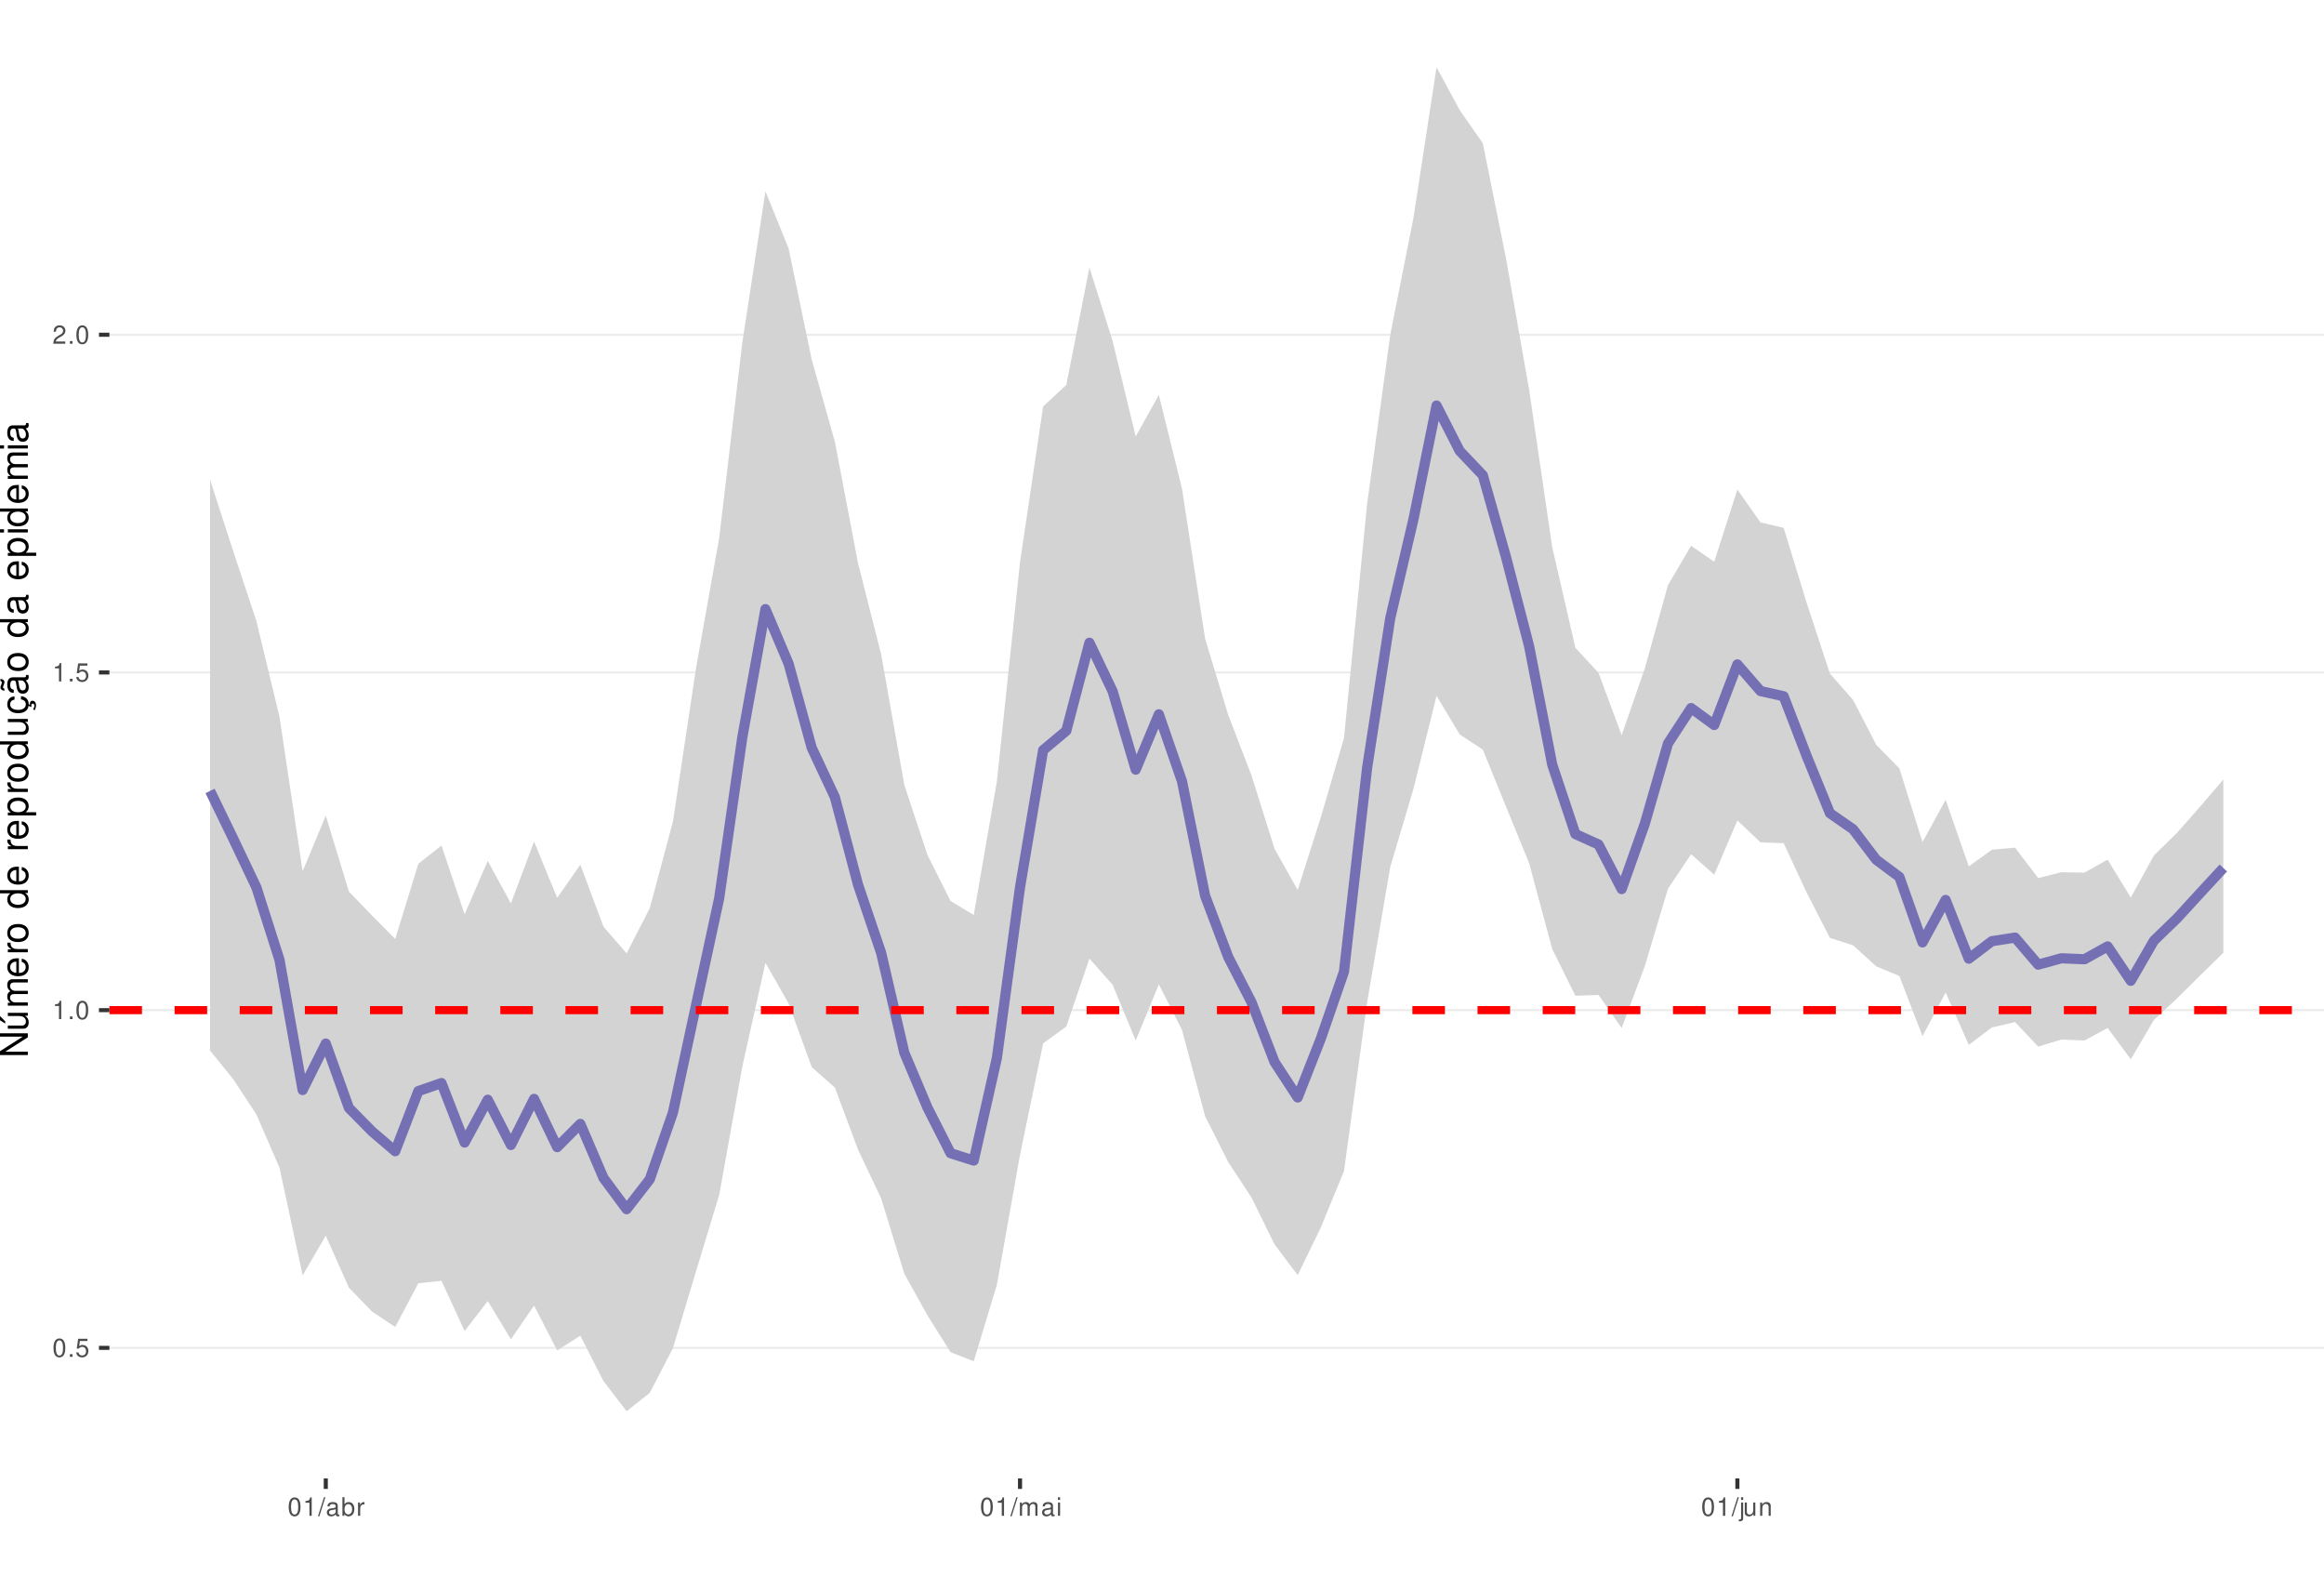
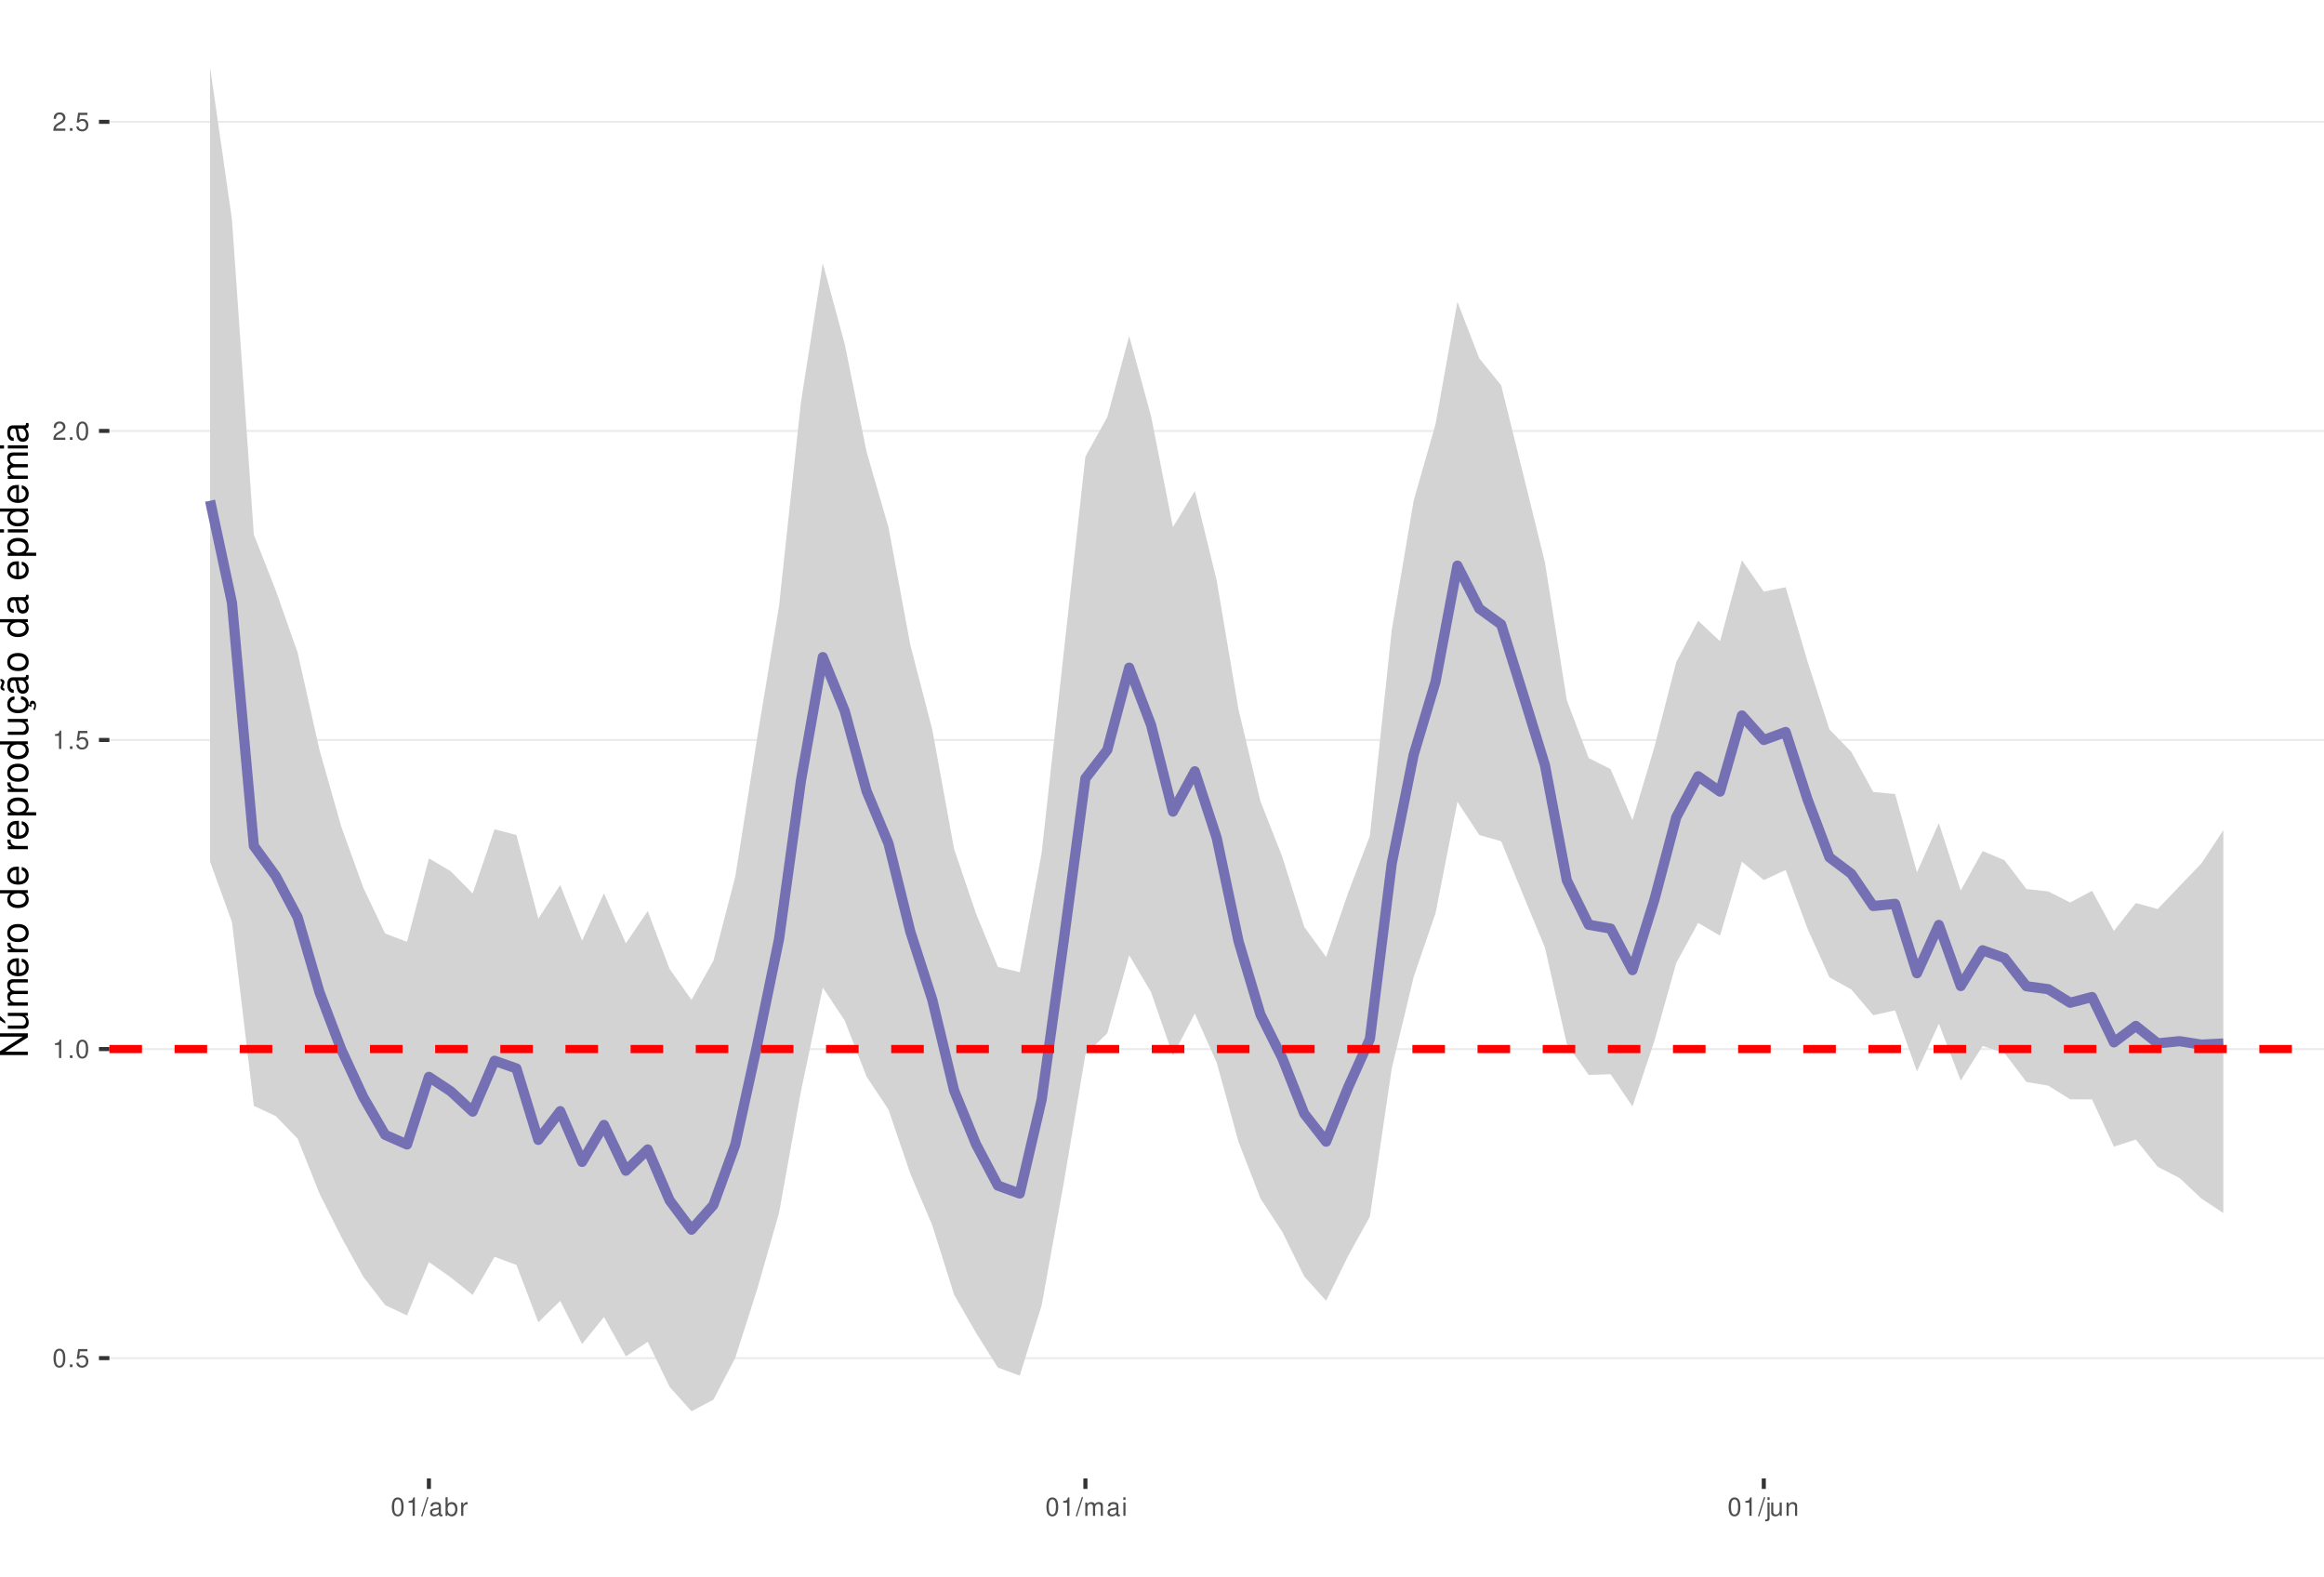
<svg xmlns="http://www.w3.org/2000/svg" xmlns:xlink="http://www.w3.org/1999/xlink" width="609pt" height="413pt" viewBox="0 0 609 413" version="1.1">
  <defs>
    <g>
      <symbol overflow="visible" id="glyph0-0">
        <path style="stroke:none;" d="" />
      </symbol>
      <symbol overflow="visible" id="glyph0-1">
        <path style="stroke:none;" d="M 1.828 -4.812 C 1.391 -4.812 0.984 -4.609 0.75 -4.281 C 0.438 -3.859 0.281 -3.219 0.281 -2.328 C 0.281 -0.703 0.812 0.156 1.828 0.156 C 2.828 0.156 3.375 -0.703 3.375 -2.297 C 3.375 -3.219 3.234 -3.844 2.922 -4.281 C 2.672 -4.625 2.281 -4.812 1.828 -4.812 Z M 1.828 -4.297 C 2.469 -4.297 2.781 -3.641 2.781 -2.344 C 2.781 -0.969 2.469 -0.328 1.812 -0.328 C 1.203 -0.328 0.891 -1 0.891 -2.328 C 0.891 -3.641 1.203 -4.297 1.828 -4.297 Z M 1.828 -4.297 " />
      </symbol>
      <symbol overflow="visible" id="glyph0-2">
        <path style="stroke:none;" d="M 1.266 -0.688 L 0.578 -0.688 L 0.578 0 L 1.266 0 Z M 1.266 -0.688 " />
      </symbol>
      <symbol overflow="visible" id="glyph0-3">
        <path style="stroke:none;" d="M 3.172 -4.719 L 0.734 -4.719 L 0.375 -2.156 L 0.922 -2.156 C 1.188 -2.469 1.422 -2.594 1.797 -2.594 C 2.422 -2.594 2.812 -2.156 2.812 -1.453 C 2.812 -0.781 2.422 -0.359 1.781 -0.359 C 1.266 -0.359 0.953 -0.625 0.812 -1.156 L 0.234 -1.156 C 0.312 -0.766 0.375 -0.578 0.516 -0.406 C 0.781 -0.047 1.266 0.156 1.797 0.156 C 2.75 0.156 3.422 -0.547 3.422 -1.531 C 3.422 -2.469 2.797 -3.109 1.891 -3.109 C 1.562 -3.109 1.297 -3.016 1.016 -2.828 L 1.203 -4.141 L 3.172 -4.141 Z M 3.172 -4.719 " />
      </symbol>
      <symbol overflow="visible" id="glyph0-4">
        <path style="stroke:none;" d="M 1.719 -3.422 L 1.719 0 L 2.312 0 L 2.312 -4.812 L 1.922 -4.812 C 1.719 -4.078 1.578 -3.969 0.672 -3.859 L 0.672 -3.422 Z M 1.719 -3.422 " />
      </symbol>
      <symbol overflow="visible" id="glyph0-5">
        <path style="stroke:none;" d="M 3.375 -0.578 L 0.891 -0.578 C 0.938 -0.984 1.156 -1.234 1.734 -1.578 L 2.406 -1.953 C 3.062 -2.328 3.406 -2.812 3.406 -3.406 C 3.406 -3.812 3.234 -4.188 2.969 -4.438 C 2.688 -4.688 2.344 -4.812 1.891 -4.812 C 1.297 -4.812 0.844 -4.594 0.578 -4.188 C 0.422 -3.938 0.344 -3.641 0.328 -3.141 L 0.922 -3.141 C 0.938 -3.469 0.984 -3.672 1.062 -3.828 C 1.219 -4.125 1.516 -4.297 1.875 -4.297 C 2.406 -4.297 2.797 -3.906 2.797 -3.391 C 2.797 -3.016 2.578 -2.672 2.156 -2.438 L 1.547 -2.078 C 0.562 -1.516 0.281 -1.062 0.219 0 L 3.375 0 Z M 3.375 -0.578 " />
      </symbol>
      <symbol overflow="visible" id="glyph0-6">
        <path style="stroke:none;" d="M 1.531 -4.859 L -0.047 0.141 L 0.312 0.141 L 1.891 -4.859 Z M 1.531 -4.859 " />
      </symbol>
      <symbol overflow="visible" id="glyph0-7">
        <path style="stroke:none;" d="M 3.562 -0.328 C 3.5 -0.312 3.469 -0.312 3.438 -0.312 C 3.25 -0.312 3.141 -0.406 3.141 -0.578 L 3.141 -2.641 C 3.141 -3.25 2.688 -3.594 1.828 -3.594 C 1.312 -3.594 0.906 -3.438 0.672 -3.188 C 0.516 -3 0.453 -2.797 0.438 -2.453 L 0.984 -2.453 C 1.031 -2.875 1.297 -3.078 1.812 -3.078 C 2.312 -3.078 2.594 -2.891 2.594 -2.562 L 2.594 -2.406 C 2.578 -2.172 2.469 -2.078 2.016 -2.031 C 1.219 -1.922 1.109 -1.891 0.891 -1.812 C 0.484 -1.641 0.281 -1.328 0.281 -0.875 C 0.281 -0.25 0.719 0.156 1.422 0.156 C 1.859 0.156 2.219 0 2.609 -0.359 C 2.656 0 2.828 0.156 3.188 0.156 C 3.297 0.156 3.375 0.141 3.562 0.094 Z M 2.594 -1.094 C 2.594 -0.906 2.531 -0.797 2.375 -0.641 C 2.141 -0.438 1.875 -0.328 1.547 -0.328 C 1.109 -0.328 0.859 -0.547 0.859 -0.891 C 0.859 -1.266 1.094 -1.438 1.703 -1.531 C 2.297 -1.609 2.406 -1.641 2.594 -1.719 Z M 2.594 -1.094 " />
      </symbol>
      <symbol overflow="visible" id="glyph0-8">
        <path style="stroke:none;" d="M 0.359 -4.859 L 0.359 0 L 0.859 0 L 0.859 -0.453 C 1.125 -0.047 1.484 0.156 1.969 0.156 C 2.875 0.156 3.484 -0.594 3.484 -1.75 C 3.484 -2.891 2.922 -3.594 1.984 -3.594 C 1.516 -3.594 1.172 -3.406 0.906 -3.016 L 0.906 -4.859 Z M 1.891 -3.062 C 2.5 -3.062 2.906 -2.531 2.906 -1.703 C 2.906 -0.906 2.484 -0.359 1.891 -0.359 C 1.297 -0.359 0.906 -0.906 0.906 -1.719 C 0.906 -2.531 1.297 -3.062 1.891 -3.062 Z M 1.891 -3.062 " />
      </symbol>
      <symbol overflow="visible" id="glyph0-9">
        <path style="stroke:none;" d="M 0.453 -3.484 L 0.453 0 L 1.016 0 L 1.016 -1.812 C 1.031 -2.656 1.375 -3.016 2.141 -3 L 2.141 -3.562 C 2.047 -3.578 1.984 -3.594 1.922 -3.594 C 1.562 -3.594 1.297 -3.375 0.969 -2.859 L 0.969 -3.484 Z M 0.453 -3.484 " />
      </symbol>
      <symbol overflow="visible" id="glyph0-10">
        <path style="stroke:none;" d="M 0.469 -3.484 L 0.469 0 L 1.031 0 L 1.031 -2.188 C 1.031 -2.703 1.391 -3.109 1.844 -3.109 C 2.25 -3.109 2.484 -2.844 2.484 -2.406 L 2.484 0 L 3.047 0 L 3.047 -2.188 C 3.047 -2.703 3.422 -3.109 3.875 -3.109 C 4.266 -3.109 4.516 -2.844 4.516 -2.406 L 4.516 0 L 5.078 0 L 5.078 -2.609 C 5.078 -3.234 4.719 -3.594 4.062 -3.594 C 3.594 -3.594 3.312 -3.453 2.984 -3.062 C 2.781 -3.422 2.5 -3.594 2.047 -3.594 C 1.578 -3.594 1.266 -3.422 0.984 -3 L 0.984 -3.484 Z M 0.469 -3.484 " />
      </symbol>
      <symbol overflow="visible" id="glyph0-11">
        <path style="stroke:none;" d="M 1 -3.484 L 0.453 -3.484 L 0.453 0 L 1 0 Z M 1 -4.859 L 0.438 -4.859 L 0.438 -4.156 L 1 -4.156 Z M 1 -4.859 " />
      </symbol>
      <symbol overflow="visible" id="glyph0-12">
        <path style="stroke:none;" d="M 0.469 -3.484 L 0.469 0.5 C 0.469 0.859 0.359 0.969 0.016 0.969 C -0.031 0.969 -0.047 0.969 -0.125 0.953 L -0.125 1.438 C -0.047 1.438 -0.016 1.453 0.062 1.453 C 0.688 1.453 1.016 1.203 1.016 0.719 L 1.016 -3.484 Z M 1.016 -4.859 L 0.469 -4.859 L 0.469 -4.156 L 1.016 -4.156 Z M 1.016 -4.859 " />
      </symbol>
      <symbol overflow="visible" id="glyph0-13">
        <path style="stroke:none;" d="M 3.203 0 L 3.203 -3.484 L 2.656 -3.484 L 2.656 -1.516 C 2.656 -0.797 2.281 -0.328 1.703 -0.328 C 1.266 -0.328 0.984 -0.594 0.984 -1.016 L 0.984 -3.484 L 0.438 -3.484 L 0.438 -0.797 C 0.438 -0.219 0.859 0.156 1.547 0.156 C 2.062 0.156 2.391 -0.031 2.703 -0.484 L 2.703 0 Z M 3.203 0 " />
      </symbol>
      <symbol overflow="visible" id="glyph0-14">
        <path style="stroke:none;" d="M 0.469 -3.484 L 0.469 0 L 1.031 0 L 1.031 -1.922 C 1.031 -2.641 1.391 -3.109 1.969 -3.109 C 2.406 -3.109 2.688 -2.828 2.688 -2.422 L 2.688 0 L 3.234 0 L 3.234 -2.641 C 3.234 -3.219 2.812 -3.594 2.141 -3.594 C 1.625 -3.594 1.281 -3.391 0.984 -2.906 L 0.984 -3.484 Z M 0.469 -3.484 " />
      </symbol>
      <symbol overflow="visible" id="glyph1-0">
        <path style="stroke:none;" d="" />
      </symbol>
      <symbol overflow="visible" id="glyph1-1">
        <path style="stroke:none;" d="M -7.297 -6.453 L -7.297 -5.578 L -1.328 -5.578 L -7.297 -1.766 L -7.297 -0.766 L 0 -0.766 L 0 -1.641 L -5.906 -1.641 L 0 -5.406 L 0 -6.453 Z M -7.297 -6.453 " />
      </symbol>
      <symbol overflow="visible" id="glyph1-2">
        <path style="stroke:none;" d="M 0 -4.812 L -5.234 -4.812 L -5.234 -3.984 L -2.266 -3.984 C -1.203 -3.984 -0.5 -3.438 -0.5 -2.562 C -0.5 -1.906 -0.906 -1.484 -1.531 -1.484 L -5.234 -1.484 L -5.234 -0.656 L -1.203 -0.656 C -0.328 -0.656 0.234 -1.297 0.234 -2.312 C 0.234 -3.094 -0.047 -3.578 -0.734 -4.062 L 0 -4.062 Z M -7.406 -2.953 L -5.922 -2 L -5.922 -2.594 L -7.406 -4.094 Z M -7.406 -2.953 " />
      </symbol>
      <symbol overflow="visible" id="glyph1-3">
        <path style="stroke:none;" d="M -5.234 -0.703 L 0 -0.703 L 0 -1.547 L -3.297 -1.547 C -4.047 -1.547 -4.656 -2.094 -4.656 -2.766 C -4.656 -3.391 -4.281 -3.734 -3.609 -3.734 L 0 -3.734 L 0 -4.578 L -3.297 -4.578 C -4.047 -4.578 -4.656 -5.125 -4.656 -5.812 C -4.656 -6.422 -4.266 -6.781 -3.609 -6.781 L 0 -6.781 L 0 -7.625 L -3.938 -7.625 C -4.875 -7.625 -5.391 -7.078 -5.391 -6.094 C -5.391 -5.406 -5.188 -4.984 -4.594 -4.484 C -5.156 -4.188 -5.391 -3.766 -5.391 -3.078 C -5.391 -2.375 -5.125 -1.906 -4.5 -1.469 L -5.234 -1.469 Z M -5.234 -0.703 " />
      </symbol>
      <symbol overflow="visible" id="glyph1-4">
        <path style="stroke:none;" d="M -2.344 -5.125 C -3.141 -5.125 -3.625 -5.062 -4.016 -4.922 C -4.875 -4.578 -5.391 -3.781 -5.391 -2.797 C -5.391 -1.344 -4.281 -0.406 -2.547 -0.406 C -0.812 -0.406 0.234 -1.297 0.234 -2.781 C 0.234 -3.984 -0.453 -4.812 -1.594 -5.016 L -1.594 -4.188 C -0.906 -3.953 -0.547 -3.484 -0.547 -2.812 C -0.547 -2.281 -0.781 -1.828 -1.219 -1.547 C -1.516 -1.344 -1.812 -1.281 -2.344 -1.266 Z M -3.016 -1.297 C -3.984 -1.359 -4.625 -1.953 -4.625 -2.797 C -4.625 -3.641 -3.953 -4.234 -3.016 -4.234 Z M -3.016 -1.297 " />
      </symbol>
      <symbol overflow="visible" id="glyph1-5">
        <path style="stroke:none;" d="M -5.234 -0.688 L 0 -0.688 L 0 -1.531 L -2.719 -1.531 C -3.984 -1.547 -4.547 -2.062 -4.516 -3.203 L -5.359 -3.203 C -5.375 -3.062 -5.391 -2.984 -5.391 -2.891 C -5.391 -2.344 -5.062 -1.938 -4.297 -1.453 L -5.234 -1.453 Z M -5.234 -0.688 " />
      </symbol>
      <symbol overflow="visible" id="glyph1-6">
        <path style="stroke:none;" d="M -5.391 -2.719 C -5.391 -1.234 -4.344 -0.359 -2.578 -0.359 C -0.812 -0.359 0.234 -1.234 0.234 -2.734 C 0.234 -4.203 -0.812 -5.094 -2.547 -5.094 C -4.359 -5.094 -5.391 -4.234 -5.391 -2.719 Z M -4.625 -2.734 C -4.625 -3.672 -3.844 -4.234 -2.547 -4.234 C -1.312 -4.234 -0.547 -3.656 -0.547 -2.734 C -0.547 -1.797 -1.312 -1.234 -2.578 -1.234 C -3.844 -1.234 -4.625 -1.797 -4.625 -2.734 Z M -4.625 -2.734 " />
      </symbol>
      <symbol overflow="visible" id="glyph1-7">
        <path style="stroke:none;" d="" />
      </symbol>
      <symbol overflow="visible" id="glyph1-8">
        <path style="stroke:none;" d="M -7.297 -4.953 L -7.297 -4.125 L -4.578 -4.125 C -5.109 -3.766 -5.391 -3.203 -5.391 -2.516 C -5.391 -1.156 -4.297 -0.266 -2.625 -0.266 C -0.859 -0.266 0.234 -1.125 0.234 -2.547 C 0.234 -3.266 -0.047 -3.766 -0.688 -4.203 L 0 -4.203 L 0 -4.953 Z M -4.609 -2.656 C -4.609 -3.547 -3.812 -4.125 -2.562 -4.125 C -1.344 -4.125 -0.547 -3.547 -0.547 -2.656 C -0.547 -1.734 -1.359 -1.125 -2.578 -1.125 C -3.797 -1.125 -4.609 -1.734 -4.609 -2.656 Z M -4.609 -2.656 " />
      </symbol>
      <symbol overflow="visible" id="glyph1-9">
        <path style="stroke:none;" d="M 2.188 -0.547 L 2.188 -1.375 L -0.547 -1.375 C -0.016 -1.812 0.234 -2.312 0.234 -2.984 C 0.234 -4.344 -0.859 -5.234 -2.531 -5.234 C -4.297 -5.234 -5.391 -4.375 -5.391 -2.984 C -5.391 -2.266 -5.062 -1.703 -4.453 -1.312 L -5.234 -1.312 L -5.234 -0.547 Z M -4.609 -2.844 C -4.609 -3.766 -3.797 -4.359 -2.547 -4.359 C -1.359 -4.359 -0.547 -3.75 -0.547 -2.844 C -0.547 -1.953 -1.344 -1.375 -2.578 -1.375 C -3.812 -1.375 -4.609 -1.953 -4.609 -2.844 Z M -4.609 -2.844 " />
      </symbol>
      <symbol overflow="visible" id="glyph1-10">
        <path style="stroke:none;" d="M 0 -4.812 L -5.234 -4.812 L -5.234 -3.984 L -2.266 -3.984 C -1.203 -3.984 -0.5 -3.438 -0.5 -2.562 C -0.5 -1.906 -0.906 -1.484 -1.531 -1.484 L -5.234 -1.484 L -5.234 -0.656 L -1.203 -0.656 C -0.328 -0.656 0.234 -1.297 0.234 -2.312 C 0.234 -3.094 -0.047 -3.578 -0.734 -4.062 L 0 -4.062 Z M 0 -4.812 " />
      </symbol>
      <symbol overflow="visible" id="glyph1-11">
        <path style="stroke:none;" d="M 0.234 -2.641 C 0.234 -3.875 -0.547 -4.703 -1.797 -4.766 L -1.797 -3.938 C -0.953 -3.797 -0.531 -3.359 -0.531 -2.656 C -0.531 -1.734 -1.281 -1.188 -2.516 -1.188 C -3.844 -1.188 -4.625 -1.719 -4.625 -2.625 C -4.625 -3.328 -4.203 -3.766 -3.484 -3.875 L -3.484 -4.703 C -3.984 -4.672 -4.312 -4.562 -4.609 -4.359 C -5.094 -4 -5.391 -3.375 -5.391 -2.641 C -5.391 -1.219 -4.266 -0.312 -2.531 -0.312 C -1.469 -0.312 -0.625 -0.672 -0.156 -1.312 C 0.047 -1.594 0.125 -1.812 0.203 -2.25 L 0.922 -1.938 L 0.984 -2.062 C 0.938 -2.188 0.906 -2.25 0.906 -2.375 C 0.906 -2.656 1.047 -2.828 1.281 -2.828 C 1.547 -2.828 1.734 -2.594 1.734 -2.297 C 1.734 -2.031 1.672 -1.844 1.438 -1.406 L 1.406 -1.312 L 1.812 -1.094 C 2.078 -1.75 2.141 -1.953 2.141 -2.344 C 2.141 -3.109 1.781 -3.578 1.203 -3.578 C 0.781 -3.578 0.547 -3.297 0.547 -2.797 C 0.547 -2.703 0.547 -2.641 0.562 -2.516 Z M 0.234 -2.641 " />
      </symbol>
      <symbol overflow="visible" id="glyph1-12">
        <path style="stroke:none;" d="M -0.484 -5.344 C -0.469 -5.266 -0.469 -5.219 -0.469 -5.172 C -0.469 -4.875 -0.625 -4.719 -0.875 -4.719 L -3.953 -4.719 C -4.891 -4.719 -5.391 -4.047 -5.391 -2.75 C -5.391 -1.984 -5.172 -1.375 -4.781 -1.016 C -4.516 -0.766 -4.203 -0.672 -3.688 -0.656 L -3.688 -1.484 C -4.328 -1.562 -4.625 -1.938 -4.625 -2.719 C -4.625 -3.484 -4.344 -3.891 -3.844 -3.891 L -3.625 -3.891 C -3.266 -3.875 -3.125 -3.703 -3.047 -3.016 C -2.891 -1.844 -2.844 -1.656 -2.719 -1.344 C -2.453 -0.734 -2 -0.422 -1.312 -0.422 C -0.375 -0.422 0.234 -1.078 0.234 -2.141 C 0.234 -2.797 0 -3.328 -0.547 -3.922 C 0 -3.984 0.234 -4.234 0.234 -4.781 C 0.234 -4.953 0.203 -5.062 0.141 -5.344 Z M -1.656 -3.891 C -1.375 -3.891 -1.203 -3.812 -0.969 -3.562 C -0.656 -3.219 -0.5 -2.812 -0.5 -2.312 C -0.5 -1.672 -0.812 -1.297 -1.344 -1.297 C -1.891 -1.297 -2.172 -1.656 -2.297 -2.547 C -2.422 -3.438 -2.453 -3.609 -2.594 -3.891 Z M -7.172 -3.75 C -6.922 -3.672 -6.812 -3.547 -6.812 -3.375 C -6.812 -3.25 -6.875 -2.984 -6.984 -2.734 C -7.156 -2.312 -7.172 -2.25 -7.172 -2.047 C -7.172 -1.594 -6.797 -1.297 -6.141 -1.188 L -6.141 -1.766 C -6.375 -1.812 -6.5 -1.938 -6.5 -2.094 C -6.5 -2.203 -6.469 -2.344 -6.375 -2.578 C -6.156 -3.156 -6.125 -3.234 -6.125 -3.438 C -6.125 -3.922 -6.484 -4.219 -7.172 -4.312 Z M -7.172 -3.75 " />
      </symbol>
      <symbol overflow="visible" id="glyph1-13">
        <path style="stroke:none;" d="M -0.484 -5.344 C -0.469 -5.266 -0.469 -5.219 -0.469 -5.172 C -0.469 -4.875 -0.625 -4.719 -0.875 -4.719 L -3.953 -4.719 C -4.891 -4.719 -5.391 -4.047 -5.391 -2.75 C -5.391 -1.984 -5.172 -1.375 -4.781 -1.016 C -4.516 -0.766 -4.203 -0.672 -3.688 -0.656 L -3.688 -1.484 C -4.328 -1.562 -4.625 -1.938 -4.625 -2.719 C -4.625 -3.484 -4.344 -3.891 -3.844 -3.891 L -3.625 -3.891 C -3.266 -3.875 -3.125 -3.703 -3.047 -3.016 C -2.891 -1.844 -2.844 -1.656 -2.719 -1.344 C -2.453 -0.734 -2 -0.422 -1.312 -0.422 C -0.375 -0.422 0.234 -1.078 0.234 -2.141 C 0.234 -2.797 0 -3.328 -0.547 -3.922 C 0 -3.984 0.234 -4.234 0.234 -4.781 C 0.234 -4.953 0.203 -5.062 0.141 -5.344 Z M -1.656 -3.891 C -1.375 -3.891 -1.203 -3.812 -0.969 -3.562 C -0.656 -3.219 -0.5 -2.812 -0.5 -2.312 C -0.5 -1.672 -0.812 -1.297 -1.344 -1.297 C -1.891 -1.297 -2.172 -1.656 -2.297 -2.547 C -2.422 -3.438 -2.453 -3.609 -2.594 -3.891 Z M -1.656 -3.891 " />
      </symbol>
      <symbol overflow="visible" id="glyph1-14">
        <path style="stroke:none;" d="M -5.234 -1.5 L -5.234 -0.672 L 0 -0.672 L 0 -1.5 Z M -7.297 -1.5 L -7.297 -0.656 L -6.234 -0.656 L -6.234 -1.5 Z M -7.297 -1.5 " />
      </symbol>
    </g>
    <clipPath id="clip1">
      <path d="M 28.672 0 L 609 0 L 609 387.328 L 28.672 387.328 Z M 28.672 0 " />
    </clipPath>
    <clipPath id="clip2">
-       <path d="M 28.672 352 L 609 352 L 609 354 L 28.672 354 Z M 28.672 352 " />
+       <path d="M 28.672 355 L 609 355 L 609 357 L 28.672 357 Z M 28.672 355 " />
    </clipPath>
    <clipPath id="clip3">
-       <path d="M 28.672 264 L 609 264 L 609 265 L 28.672 265 Z M 28.672 264 " />
+       <path d="M 28.672 274 L 609 274 L 609 276 L 28.672 276 Z M 28.672 274 " />
    </clipPath>
    <clipPath id="clip4">
-       <path d="M 28.672 175 L 609 175 L 609 177 L 28.672 177 Z M 28.672 175 " />
+       <path d="M 28.672 193 L 609 193 L 609 195 L 28.672 195 Z M 28.672 193 " />
    </clipPath>
    <clipPath id="clip5">
-       <path d="M 28.672 87 L 609 87 L 609 88 L 28.672 88 Z M 28.672 87 " />
+       <path d="M 28.672 112 L 609 112 L 609 114 L 28.672 114 Z M 28.672 112 " />
    </clipPath>
    <clipPath id="clip6">
-       <path d="M 28.672 263 L 609 263 L 609 266 L 28.672 266 Z M 28.672 263 " />
+       <path d="M 28.672 31 L 609 31 L 609 33 L 28.672 33 Z M 28.672 31 " />
+     </clipPath>
+     <clipPath id="clip7">
+       <path d="M 28.672 273 L 609 273 L 609 276 L 28.672 276 Z M 28.672 273 " />
    </clipPath>
  </defs>
  <g id="surface11">
    <rect x="0" y="0" width="609" height="413" style="fill:rgb(100%,100%,100%);fill-opacity:1;stroke:none;" />
    <rect x="0" y="0" width="609" height="413" style="fill:rgb(100%,100%,100%);fill-opacity:1;stroke:none;" />
    <path style="fill:none;stroke-width:1.067;stroke-linecap:round;stroke-linejoin:round;stroke:rgb(100%,100%,100%);stroke-opacity:1;stroke-miterlimit:10;" d="M 0 413 L 609 413 L 609 0 L 0 0 Z M 0 413 " />
    <g clip-path="url(#clip1)" clip-rule="nonzero">
      <path style=" stroke:none;fill-rule:nonzero;fill:rgb(100%,100%,100%);fill-opacity:1;" d="M 28.672 387.328 L 609 387.328 L 609 0 L 28.672 0 Z M 28.672 387.328 " />
    </g>
    <g clip-path="url(#clip2)" clip-rule="nonzero">
-       <path style="fill:none;stroke-width:0.533;stroke-linecap:butt;stroke-linejoin:round;stroke:rgb(92.157%,92.157%,92.157%);stroke-opacity:1;stroke-miterlimit:10;" d="M 28.672 353.113 L 609 353.113 " />
+       <path style="fill:none;stroke-width:0.533;stroke-linecap:butt;stroke-linejoin:round;stroke:rgb(92.157%,92.157%,92.157%);stroke-opacity:1;stroke-miterlimit:10;" d="M 28.672 355.805 L 609 355.805 " />
    </g>
    <g clip-path="url(#clip3)" clip-rule="nonzero">
-       <path style="fill:none;stroke-width:0.533;stroke-linecap:butt;stroke-linejoin:round;stroke:rgb(92.157%,92.157%,92.157%);stroke-opacity:1;stroke-miterlimit:10;" d="M 28.672 264.641 L 609 264.641 " />
+       <path style="fill:none;stroke-width:0.533;stroke-linecap:butt;stroke-linejoin:round;stroke:rgb(92.157%,92.157%,92.157%);stroke-opacity:1;stroke-miterlimit:10;" d="M 28.672 274.832 L 609 274.832 " />
    </g>
    <g clip-path="url(#clip4)" clip-rule="nonzero">
-       <path style="fill:none;stroke-width:0.533;stroke-linecap:butt;stroke-linejoin:round;stroke:rgb(92.157%,92.157%,92.157%);stroke-opacity:1;stroke-miterlimit:10;" d="M 28.672 176.172 L 609 176.172 " />
+       <path style="fill:none;stroke-width:0.533;stroke-linecap:butt;stroke-linejoin:round;stroke:rgb(92.157%,92.157%,92.157%);stroke-opacity:1;stroke-miterlimit:10;" d="M 28.672 193.863 L 609 193.863 " />
    </g>
    <g clip-path="url(#clip5)" clip-rule="nonzero">
-       <path style="fill:none;stroke-width:0.533;stroke-linecap:butt;stroke-linejoin:round;stroke:rgb(92.157%,92.157%,92.157%);stroke-opacity:1;stroke-miterlimit:10;" d="M 28.672 87.699 L 609 87.699 " />
-     </g>
-     <path style=" stroke:none;fill-rule:nonzero;fill:rgb(82.745%,82.745%,82.745%);fill-opacity:1;" d="M 55.051 125.691 L 61.113 144.414 L 67.18 162.672 L 73.242 187.789 L 79.305 228.246 L 85.371 213.68 L 91.434 233.586 L 97.5 239.867 L 103.562 246 L 109.625 226.305 L 115.691 221.516 L 121.754 239.531 L 127.816 225.551 L 133.883 236.684 L 139.945 220.484 L 146.012 235.227 L 152.074 226.523 L 158.137 242.762 L 164.203 249.762 L 170.266 237.938 L 176.332 215.285 L 182.395 175.031 L 188.457 140.961 L 194.523 89.75 L 200.586 50.113 L 206.652 65.086 L 212.715 94.223 L 218.777 115.742 L 224.844 147.531 L 230.906 171.445 L 236.973 205.637 L 243.035 223.98 L 249.098 236.047 L 255.164 239.723 L 261.227 204.754 L 267.293 147.305 L 273.355 106.465 L 279.418 100.859 L 285.484 70.102 L 291.547 89.324 L 297.613 114.348 L 303.676 103.469 L 309.738 128.031 L 315.805 167.375 L 321.867 187.336 L 327.934 203.086 L 333.996 222.383 L 340.059 233.168 L 346.125 214.09 L 352.188 193.363 L 358.25 132.027 L 364.316 87.707 L 370.379 57.176 L 376.445 17.605 L 382.508 28.836 L 388.57 37.52 L 394.637 67.641 L 400.699 102.059 L 406.766 143.387 L 412.828 169.711 L 418.891 176.293 L 424.957 192.613 L 431.02 175.105 L 437.086 153.309 L 443.148 142.977 L 449.211 147.168 L 455.277 128.266 L 461.34 136.867 L 467.406 138.281 L 473.469 158.066 L 479.531 176.477 L 485.598 183.359 L 491.66 195.117 L 497.727 201.305 L 503.789 220.625 L 509.852 209.555 L 515.918 226.973 L 521.98 222.609 L 528.047 222.078 L 534.109 230.035 L 540.172 228.504 L 546.238 228.605 L 552.301 225.211 L 558.367 235.152 L 564.43 224.105 L 570.492 218.18 L 576.559 211.297 L 582.621 204.234 L 582.621 249.602 L 576.559 255.539 L 570.492 261.555 L 564.43 267.191 L 558.367 277.52 L 552.301 269.305 L 546.238 272.602 L 540.172 272.34 L 534.109 274.195 L 528.047 267.766 L 521.98 269.168 L 515.918 273.738 L 509.852 260.031 L 503.789 271.453 L 497.727 255.703 L 491.66 253.16 L 485.598 247.66 L 479.531 245.715 L 473.469 233.922 L 467.406 220.895 L 461.34 220.684 L 455.277 214.941 L 449.211 229.152 L 443.148 223.793 L 437.086 232.832 L 431.02 253.094 L 424.957 269.312 L 418.891 260.656 L 412.828 260.875 L 406.766 248.648 L 400.699 226.117 L 394.637 211.281 L 388.57 196.395 L 382.508 192.41 L 376.445 182.293 L 370.379 206.715 L 364.316 227.105 L 358.25 262.621 L 352.188 306.816 L 346.125 321.559 L 340.059 334.059 L 333.996 326.012 L 327.934 313.699 L 321.867 304.469 L 315.805 292.449 L 309.738 269.824 L 303.676 257.895 L 297.613 272.582 L 291.547 257.973 L 285.484 251.125 L 279.418 268.941 L 273.355 273.336 L 267.293 302.543 L 261.227 336.629 L 255.164 356.617 L 249.098 354.254 L 243.035 344.598 L 236.973 333.68 L 230.906 313.961 L 224.844 301.172 L 218.777 284.926 L 212.715 279.57 L 206.652 262.902 L 200.586 252.242 L 194.523 279.422 L 188.457 313.094 L 182.395 333.062 L 176.332 353.215 L 170.266 364.91 L 164.203 369.723 L 158.137 361.816 L 152.074 349.926 L 146.012 353.789 L 139.945 342.039 L 133.883 350.867 L 127.816 340.844 L 121.754 348.703 L 115.691 335.547 L 109.625 336.188 L 103.562 347.645 L 97.5 343.605 L 91.434 337.352 L 85.371 323.719 L 79.305 334.125 L 73.242 305.934 L 67.18 291.957 L 61.113 282.715 L 55.051 275.246 Z M 55.051 125.691 " />
-     <path style="fill:none;stroke-width:2.667;stroke-linecap:butt;stroke-linejoin:round;stroke:rgb(45.882%,43.922%,70.196%);stroke-opacity:1;stroke-miterlimit:10;" d="M 55.051 207.211 L 61.113 219.711 L 67.18 232.473 L 73.242 251.469 L 79.305 285.57 L 85.371 273.395 L 91.434 290.262 L 97.5 296.418 L 103.562 301.598 L 109.625 285.852 L 115.691 283.742 L 121.754 299.324 L 127.816 288.109 L 133.883 299.973 L 139.945 287.883 L 146.012 300.531 L 152.074 294.441 L 158.137 308.598 L 164.203 316.785 L 170.266 308.969 L 176.332 291.5 L 182.395 263.348 L 188.457 235.344 L 194.523 193.148 L 200.586 159.582 L 206.652 173.879 L 212.715 195.922 L 218.777 208.848 L 224.844 231.77 L 230.906 249.656 L 236.973 275.785 L 243.035 290.156 L 249.098 302.117 L 255.164 304.043 L 261.227 277.199 L 267.293 232.465 L 273.355 196.527 L 279.418 191.465 L 285.484 168.387 L 291.547 181.066 L 297.613 201.633 L 303.676 187.137 L 309.738 204.676 L 315.805 234.711 L 321.867 250.746 L 327.934 262.523 L 333.996 278.246 L 340.059 287.523 L 346.125 272.086 L 352.188 254.562 L 358.25 201.152 L 364.316 161.934 L 370.379 136.098 L 376.445 106.242 L 382.508 118.133 L 388.57 124.508 L 394.637 145.914 L 400.699 169.277 L 406.766 200.359 L 412.828 218.504 L 418.891 221.25 L 424.957 232.918 L 431.02 215.797 L 437.086 194.789 L 443.148 185.5 L 449.211 189.941 L 455.277 174.055 L 461.34 181.047 L 467.406 182.41 L 473.469 198.152 L 479.531 213.043 L 485.598 217.262 L 491.66 225.234 L 497.727 229.746 L 503.789 246.891 L 509.852 235.77 L 515.918 251.156 L 521.98 246.57 L 528.047 245.637 L 534.109 252.719 L 540.172 251.055 L 546.238 251.305 L 552.301 247.945 L 558.367 256.949 L 564.43 246.441 L 570.492 240.574 L 576.559 233.961 L 582.621 227.402 " />
+       <path style="fill:none;stroke-width:0.533;stroke-linecap:butt;stroke-linejoin:round;stroke:rgb(92.157%,92.157%,92.157%);stroke-opacity:1;stroke-miterlimit:10;" d="M 28.672 112.891 L 609 112.891 " />
+     </g>
    <g clip-path="url(#clip6)" clip-rule="nonzero">
-       <path style="fill:none;stroke-width:2.134;stroke-linecap:butt;stroke-linejoin:round;stroke:rgb(100%,0%,0%);stroke-opacity:1;stroke-dasharray:8.536,8.536;stroke-miterlimit:10;" d="M 28.672 264.641 L 609 264.641 " />
-     </g>
-     <g style="fill:rgb(30.196%,30.196%,30.196%);fill-opacity:1;">
-       <use xlink:href="#glyph0-1" x="13.738" y="355.461" />
-       <use xlink:href="#glyph0-2" x="17.738" y="355.461" />
-       <use xlink:href="#glyph0-3" x="19.738" y="355.461" />
-     </g>
-     <g style="fill:rgb(30.196%,30.196%,30.196%);fill-opacity:1;">
-       <use xlink:href="#glyph0-4" x="13.738" y="266.988" />
-       <use xlink:href="#glyph0-2" x="17.738" y="266.988" />
-       <use xlink:href="#glyph0-1" x="19.738" y="266.988" />
-     </g>
-     <g style="fill:rgb(30.196%,30.196%,30.196%);fill-opacity:1;">
-       <use xlink:href="#glyph0-4" x="13.738" y="178.52" />
-       <use xlink:href="#glyph0-2" x="17.738" y="178.52" />
-       <use xlink:href="#glyph0-3" x="19.738" y="178.52" />
-     </g>
-     <g style="fill:rgb(30.196%,30.196%,30.196%);fill-opacity:1;">
-       <use xlink:href="#glyph0-5" x="13.738" y="90.047" />
-       <use xlink:href="#glyph0-2" x="17.738" y="90.047" />
-       <use xlink:href="#glyph0-1" x="19.738" y="90.047" />
-     </g>
-     <path style="fill:none;stroke-width:1.067;stroke-linecap:butt;stroke-linejoin:round;stroke:rgb(20%,20%,20%);stroke-opacity:1;stroke-miterlimit:10;" d="M 25.93 353.113 L 28.672 353.113 " />
-     <path style="fill:none;stroke-width:1.067;stroke-linecap:butt;stroke-linejoin:round;stroke:rgb(20%,20%,20%);stroke-opacity:1;stroke-miterlimit:10;" d="M 25.93 264.641 L 28.672 264.641 " />
-     <path style="fill:none;stroke-width:1.067;stroke-linecap:butt;stroke-linejoin:round;stroke:rgb(20%,20%,20%);stroke-opacity:1;stroke-miterlimit:10;" d="M 25.93 176.172 L 28.672 176.172 " />
-     <path style="fill:none;stroke-width:1.067;stroke-linecap:butt;stroke-linejoin:round;stroke:rgb(20%,20%,20%);stroke-opacity:1;stroke-miterlimit:10;" d="M 25.93 87.699 L 28.672 87.699 " />
-     <path style="fill:none;stroke-width:1.067;stroke-linecap:butt;stroke-linejoin:round;stroke:rgb(20%,20%,20%);stroke-opacity:1;stroke-miterlimit:10;" d="M 85.371 390.07 L 85.371 387.328 " />
-     <path style="fill:none;stroke-width:1.067;stroke-linecap:butt;stroke-linejoin:round;stroke:rgb(20%,20%,20%);stroke-opacity:1;stroke-miterlimit:10;" d="M 267.293 390.07 L 267.293 387.328 " />
-     <path style="fill:none;stroke-width:1.067;stroke-linecap:butt;stroke-linejoin:round;stroke:rgb(20%,20%,20%);stroke-opacity:1;stroke-miterlimit:10;" d="M 455.277 390.07 L 455.277 387.328 " />
-     <g style="fill:rgb(30.196%,30.196%,30.196%);fill-opacity:1;">
-       <use xlink:href="#glyph0-1" x="75.371" y="397.109" />
-       <use xlink:href="#glyph0-4" x="79.371" y="397.109" />
-       <use xlink:href="#glyph0-6" x="83.371" y="397.109" />
-       <use xlink:href="#glyph0-7" x="85.371" y="397.109" />
-       <use xlink:href="#glyph0-8" x="89.371" y="397.109" />
-       <use xlink:href="#glyph0-9" x="93.371" y="397.109" />
-     </g>
-     <g style="fill:rgb(30.196%,30.196%,30.196%);fill-opacity:1;">
-       <use xlink:href="#glyph0-1" x="256.793" y="397.109" />
-       <use xlink:href="#glyph0-4" x="260.793" y="397.109" />
-       <use xlink:href="#glyph0-6" x="264.793" y="397.109" />
-       <use xlink:href="#glyph0-10" x="266.793" y="397.109" />
-       <use xlink:href="#glyph0-7" x="272.793" y="397.109" />
-       <use xlink:href="#glyph0-11" x="276.793" y="397.109" />
-     </g>
-     <g style="fill:rgb(30.196%,30.196%,30.196%);fill-opacity:1;">
-       <use xlink:href="#glyph0-1" x="445.777" y="397.109" />
-       <use xlink:href="#glyph0-4" x="449.777" y="397.109" />
-       <use xlink:href="#glyph0-6" x="453.777" y="397.109" />
-       <use xlink:href="#glyph0-12" x="455.777" y="397.109" />
-       <use xlink:href="#glyph0-13" x="456.777" y="397.109" />
-       <use xlink:href="#glyph0-14" x="460.777" y="397.109" />
+       <path style="fill:none;stroke-width:0.533;stroke-linecap:butt;stroke-linejoin:round;stroke:rgb(92.157%,92.157%,92.157%);stroke-opacity:1;stroke-miterlimit:10;" d="M 28.672 31.918 L 609 31.918 " />
+     </g>
+     <path style=" stroke:none;fill-rule:nonzero;fill:rgb(82.745%,82.745%,82.745%);fill-opacity:1;" d="M 55.051 17.605 L 60.785 57.492 L 66.52 140.078 L 72.254 154.652 L 77.988 170.969 L 83.723 196.484 L 89.457 216.648 L 95.191 232.547 L 100.926 244.559 L 106.66 246.738 L 112.395 224.883 L 118.129 228.254 L 123.863 234.09 L 129.598 217.25 L 135.332 218.754 L 141.066 240.672 L 146.801 231.855 L 152.535 246.449 L 158.27 234.031 L 164.004 247.125 L 169.738 238.684 L 175.473 253.855 L 181.207 261.953 L 186.941 251.703 L 192.676 229.688 L 198.41 193.34 L 204.145 158.766 L 209.879 105.414 L 215.613 68.961 L 221.348 90.102 L 227.086 118.395 L 232.82 138.105 L 238.555 169.004 L 244.289 191.094 L 250.023 222.418 L 255.758 239.316 L 261.492 253.316 L 267.227 254.684 L 272.961 223.441 L 278.695 171.484 L 284.43 119.617 L 290.164 109.277 L 295.898 88.062 L 301.633 109.02 L 307.367 138.105 L 313.102 128.633 L 318.836 152.117 L 324.57 185.984 L 330.305 209.945 L 336.039 224.504 L 341.773 242.836 L 347.508 250.727 L 353.242 233.98 L 358.977 218.977 L 364.711 165.004 L 370.445 131.172 L 376.18 111.098 L 381.914 79.066 L 387.648 93.887 L 393.383 100.961 L 399.117 124.113 L 404.852 147.379 L 410.586 183.469 L 416.32 198.586 L 422.055 201.5 L 427.789 214.91 L 433.523 195.766 L 439.258 173.457 L 444.992 162.609 L 450.73 167.984 L 456.465 146.77 L 462.199 154.977 L 467.934 153.836 L 473.668 173.328 L 479.402 191.094 L 485.137 196.996 L 490.871 207.484 L 496.605 208.016 L 502.34 228.547 L 508.074 215.617 L 513.809 233.312 L 519.543 222.957 L 525.277 225.371 L 531.012 232.902 L 536.746 233.539 L 542.48 236.438 L 548.215 233.379 L 553.949 243.883 L 559.684 236.578 L 565.418 238.145 L 571.152 232.148 L 576.887 226.195 L 582.621 217.5 L 582.621 317.805 L 576.887 314.012 L 571.152 308.613 L 565.418 305.684 L 559.684 298.543 L 553.949 300.395 L 548.215 288.02 L 542.48 287.996 L 536.746 284.426 L 531.012 283.449 L 525.277 275.91 L 519.543 274.027 L 513.809 283.082 L 508.074 268.188 L 502.34 280.703 L 496.605 264.688 L 490.871 265.977 L 485.137 259.23 L 479.402 256.035 L 473.668 243.34 L 467.934 227.91 L 462.199 230.566 L 456.465 225.734 L 450.73 245.125 L 444.992 241.789 L 439.258 252.266 L 433.523 272.738 L 427.789 289.879 L 422.055 281.422 L 416.32 281.609 L 410.586 273.531 L 404.852 248.273 L 399.117 234.434 L 393.383 220.395 L 387.648 218.766 L 381.914 210.059 L 376.18 239.23 L 370.445 255.949 L 364.711 279.879 L 358.977 318.719 L 353.242 329.102 L 347.508 340.785 L 341.773 334.414 L 336.039 322.758 L 330.305 313.996 L 324.57 299.199 L 318.836 278.398 L 313.102 265.52 L 307.367 276.508 L 301.633 259.934 L 295.898 250.242 L 290.164 270.691 L 284.43 276.258 L 278.695 310.273 L 272.961 341.977 L 267.227 360.391 L 261.492 358.281 L 255.758 349.172 L 250.023 339.195 L 244.289 320.973 L 238.555 307.512 L 232.82 290.695 L 227.086 282.066 L 221.348 267.359 L 215.613 258.727 L 209.879 285.91 L 204.145 317.773 L 198.41 337.805 L 192.676 355.734 L 186.941 366.695 L 181.207 369.723 L 175.473 363.34 L 169.738 351.543 L 164.004 355.34 L 158.27 345.039 L 152.535 352.121 L 146.801 340.812 L 141.066 346.414 L 135.332 331.391 L 129.598 329.262 L 123.863 339.25 L 118.129 334.672 L 112.395 330.637 L 106.66 344.621 L 100.926 341.918 L 95.191 334.48 L 89.457 324.117 L 83.723 312.703 L 77.988 298.305 L 72.254 292.391 L 66.52 289.715 L 60.785 241.562 L 55.051 225.738 Z M 55.051 17.605 " />
+     <path style="fill:none;stroke-width:2.667;stroke-linecap:butt;stroke-linejoin:round;stroke:rgb(45.882%,43.922%,70.196%);stroke-opacity:1;stroke-miterlimit:10;" d="M 55.051 131.18 L 60.785 157.934 L 66.52 221.621 L 72.254 229.484 L 77.988 240.289 L 83.723 259.938 L 89.457 275.012 L 95.191 287.414 L 100.926 297.309 L 106.66 299.832 L 112.395 282.117 L 118.129 285.906 L 123.863 291.227 L 129.598 277.902 L 135.332 279.918 L 141.066 298.633 L 146.801 291.105 L 152.535 304.398 L 158.27 294.711 L 164.004 306.707 L 169.738 301.133 L 175.473 314.48 L 181.207 322.156 L 186.941 315.691 L 192.676 299.91 L 198.41 273.82 L 204.145 246.012 L 209.879 204.574 L 215.613 172.152 L 221.348 186.25 L 227.086 207.266 L 232.82 220.977 L 238.555 244.105 L 244.289 261.871 L 250.023 285.699 L 255.758 299.77 L 261.492 310.602 L 267.227 312.684 L 272.961 288.086 L 278.695 246.832 L 284.43 203.938 L 290.164 196.48 L 295.898 174.914 L 301.633 189.93 L 307.367 212.625 L 313.102 202.066 L 318.836 219.523 L 324.57 246.648 L 330.305 265.789 L 336.039 277.242 L 341.773 291.75 L 347.508 299.098 L 353.242 284.953 L 358.977 272.188 L 364.711 226.191 L 370.445 197.734 L 376.18 178.586 L 381.914 148.18 L 387.648 159.453 L 393.383 163.598 L 399.117 181.891 L 404.852 200.465 L 410.586 230.641 L 416.32 242.273 L 422.055 243.273 L 427.789 254.164 L 433.523 235.742 L 439.258 214.094 L 444.992 203.367 L 450.73 207.387 L 456.465 187.441 L 462.199 193.859 L 467.934 191.77 L 473.668 209.465 L 479.402 224.609 L 485.137 228.922 L 490.871 237.359 L 496.605 236.793 L 502.34 254.973 L 508.074 242.316 L 513.809 258.324 L 519.543 248.957 L 525.277 251.004 L 531.012 258.379 L 536.746 259.148 L 542.48 262.695 L 548.215 261.199 L 553.949 273.078 L 559.684 268.773 L 565.418 273.34 L 571.152 272.77 L 576.887 273.676 L 582.621 273.379 " />
+     <g clip-path="url(#clip7)" clip-rule="nonzero">
+       <path style="fill:none;stroke-width:2.134;stroke-linecap:butt;stroke-linejoin:round;stroke:rgb(100%,0%,0%);stroke-opacity:1;stroke-dasharray:8.536,8.536;stroke-miterlimit:10;" d="M 28.672 274.832 L 609 274.832 " />
+     </g>
+     <g style="fill:rgb(30.196%,30.196%,30.196%);fill-opacity:1;">
+       <use xlink:href="#glyph0-1" x="13.738" y="358.152" />
+       <use xlink:href="#glyph0-2" x="17.738" y="358.152" />
+       <use xlink:href="#glyph0-3" x="19.738" y="358.152" />
+     </g>
+     <g style="fill:rgb(30.196%,30.196%,30.196%);fill-opacity:1;">
+       <use xlink:href="#glyph0-4" x="13.738" y="277.18" />
+       <use xlink:href="#glyph0-2" x="17.738" y="277.18" />
+       <use xlink:href="#glyph0-1" x="19.738" y="277.18" />
+     </g>
+     <g style="fill:rgb(30.196%,30.196%,30.196%);fill-opacity:1;">
+       <use xlink:href="#glyph0-4" x="13.738" y="196.211" />
+       <use xlink:href="#glyph0-2" x="17.738" y="196.211" />
+       <use xlink:href="#glyph0-3" x="19.738" y="196.211" />
+     </g>
+     <g style="fill:rgb(30.196%,30.196%,30.196%);fill-opacity:1;">
+       <use xlink:href="#glyph0-5" x="13.738" y="115.238" />
+       <use xlink:href="#glyph0-2" x="17.738" y="115.238" />
+       <use xlink:href="#glyph0-1" x="19.738" y="115.238" />
+     </g>
+     <g style="fill:rgb(30.196%,30.196%,30.196%);fill-opacity:1;">
+       <use xlink:href="#glyph0-5" x="13.738" y="34.266" />
+       <use xlink:href="#glyph0-2" x="17.738" y="34.266" />
+       <use xlink:href="#glyph0-3" x="19.738" y="34.266" />
+     </g>
+     <path style="fill:none;stroke-width:1.067;stroke-linecap:butt;stroke-linejoin:round;stroke:rgb(20%,20%,20%);stroke-opacity:1;stroke-miterlimit:10;" d="M 25.93 355.805 L 28.672 355.805 " />
+     <path style="fill:none;stroke-width:1.067;stroke-linecap:butt;stroke-linejoin:round;stroke:rgb(20%,20%,20%);stroke-opacity:1;stroke-miterlimit:10;" d="M 25.93 274.832 L 28.672 274.832 " />
+     <path style="fill:none;stroke-width:1.067;stroke-linecap:butt;stroke-linejoin:round;stroke:rgb(20%,20%,20%);stroke-opacity:1;stroke-miterlimit:10;" d="M 25.93 193.863 L 28.672 193.863 " />
+     <path style="fill:none;stroke-width:1.067;stroke-linecap:butt;stroke-linejoin:round;stroke:rgb(20%,20%,20%);stroke-opacity:1;stroke-miterlimit:10;" d="M 25.93 112.891 L 28.672 112.891 " />
+     <path style="fill:none;stroke-width:1.067;stroke-linecap:butt;stroke-linejoin:round;stroke:rgb(20%,20%,20%);stroke-opacity:1;stroke-miterlimit:10;" d="M 25.93 31.918 L 28.672 31.918 " />
+     <path style="fill:none;stroke-width:1.067;stroke-linecap:butt;stroke-linejoin:round;stroke:rgb(20%,20%,20%);stroke-opacity:1;stroke-miterlimit:10;" d="M 112.395 390.07 L 112.395 387.328 " />
+     <path style="fill:none;stroke-width:1.067;stroke-linecap:butt;stroke-linejoin:round;stroke:rgb(20%,20%,20%);stroke-opacity:1;stroke-miterlimit:10;" d="M 284.43 390.07 L 284.43 387.328 " />
+     <path style="fill:none;stroke-width:1.067;stroke-linecap:butt;stroke-linejoin:round;stroke:rgb(20%,20%,20%);stroke-opacity:1;stroke-miterlimit:10;" d="M 462.199 390.07 L 462.199 387.328 " />
+     <g style="fill:rgb(30.196%,30.196%,30.196%);fill-opacity:1;">
+       <use xlink:href="#glyph0-1" x="102.395" y="397.109" />
+       <use xlink:href="#glyph0-4" x="106.395" y="397.109" />
+       <use xlink:href="#glyph0-6" x="110.395" y="397.109" />
+       <use xlink:href="#glyph0-7" x="112.395" y="397.109" />
+       <use xlink:href="#glyph0-8" x="116.395" y="397.109" />
+       <use xlink:href="#glyph0-9" x="120.395" y="397.109" />
+     </g>
+     <g style="fill:rgb(30.196%,30.196%,30.196%);fill-opacity:1;">
+       <use xlink:href="#glyph0-1" x="273.93" y="397.109" />
+       <use xlink:href="#glyph0-4" x="277.93" y="397.109" />
+       <use xlink:href="#glyph0-6" x="281.93" y="397.109" />
+       <use xlink:href="#glyph0-10" x="283.93" y="397.109" />
+       <use xlink:href="#glyph0-7" x="289.93" y="397.109" />
+       <use xlink:href="#glyph0-11" x="293.93" y="397.109" />
+     </g>
+     <g style="fill:rgb(30.196%,30.196%,30.196%);fill-opacity:1;">
+       <use xlink:href="#glyph0-1" x="452.699" y="397.109" />
+       <use xlink:href="#glyph0-4" x="456.699" y="397.109" />
+       <use xlink:href="#glyph0-6" x="460.699" y="397.109" />
+       <use xlink:href="#glyph0-12" x="462.699" y="397.109" />
+       <use xlink:href="#glyph0-13" x="463.699" y="397.109" />
+       <use xlink:href="#glyph0-14" x="467.699" y="397.109" />
    </g>
    <g style="fill:rgb(0%,0%,0%);fill-opacity:1;">
      <use xlink:href="#glyph1-1" x="7.29" y="277.164" />
      <use xlink:href="#glyph1-2" x="7.29" y="270.164" />
      <use xlink:href="#glyph1-3" x="7.29" y="264.164" />
      <use xlink:href="#glyph1-4" x="7.29" y="256.164" />
      <use xlink:href="#glyph1-5" x="7.29" y="250.164" />
      <use xlink:href="#glyph1-6" x="7.29" y="247.164" />
      <use xlink:href="#glyph1-7" x="7.29" y="241.164" />
      <use xlink:href="#glyph1-8" x="7.29" y="238.164" />
      <use xlink:href="#glyph1-4" x="7.29" y="232.164" />
      <use xlink:href="#glyph1-7" x="7.29" y="226.164" />
      <use xlink:href="#glyph1-5" x="7.29" y="223.164" />
      <use xlink:href="#glyph1-4" x="7.29" y="220.164" />
      <use xlink:href="#glyph1-9" x="7.29" y="214.164" />
      <use xlink:href="#glyph1-5" x="7.29" y="208.164" />
      <use xlink:href="#glyph1-6" x="7.29" y="205.164" />
      <use xlink:href="#glyph1-8" x="7.29" y="199.164" />
      <use xlink:href="#glyph1-10" x="7.29" y="193.164" />
      <use xlink:href="#glyph1-11" x="7.29" y="187.164" />
      <use xlink:href="#glyph1-12" x="7.29" y="182.164" />
      <use xlink:href="#glyph1-6" x="7.29" y="176.164" />
      <use xlink:href="#glyph1-7" x="7.29" y="170.164" />
      <use xlink:href="#glyph1-8" x="7.29" y="167.164" />
      <use xlink:href="#glyph1-13" x="7.29" y="161.164" />
      <use xlink:href="#glyph1-7" x="7.29" y="155.164" />
      <use xlink:href="#glyph1-4" x="7.29" y="152.164" />
      <use xlink:href="#glyph1-9" x="7.29" y="146.164" />
      <use xlink:href="#glyph1-14" x="7.29" y="140.164" />
      <use xlink:href="#glyph1-8" x="7.29" y="138.164" />
      <use xlink:href="#glyph1-4" x="7.29" y="132.164" />
      <use xlink:href="#glyph1-3" x="7.29" y="126.164" />
      <use xlink:href="#glyph1-14" x="7.29" y="118.164" />
      <use xlink:href="#glyph1-13" x="7.29" y="116.164" />
    </g>
  </g>
</svg>
